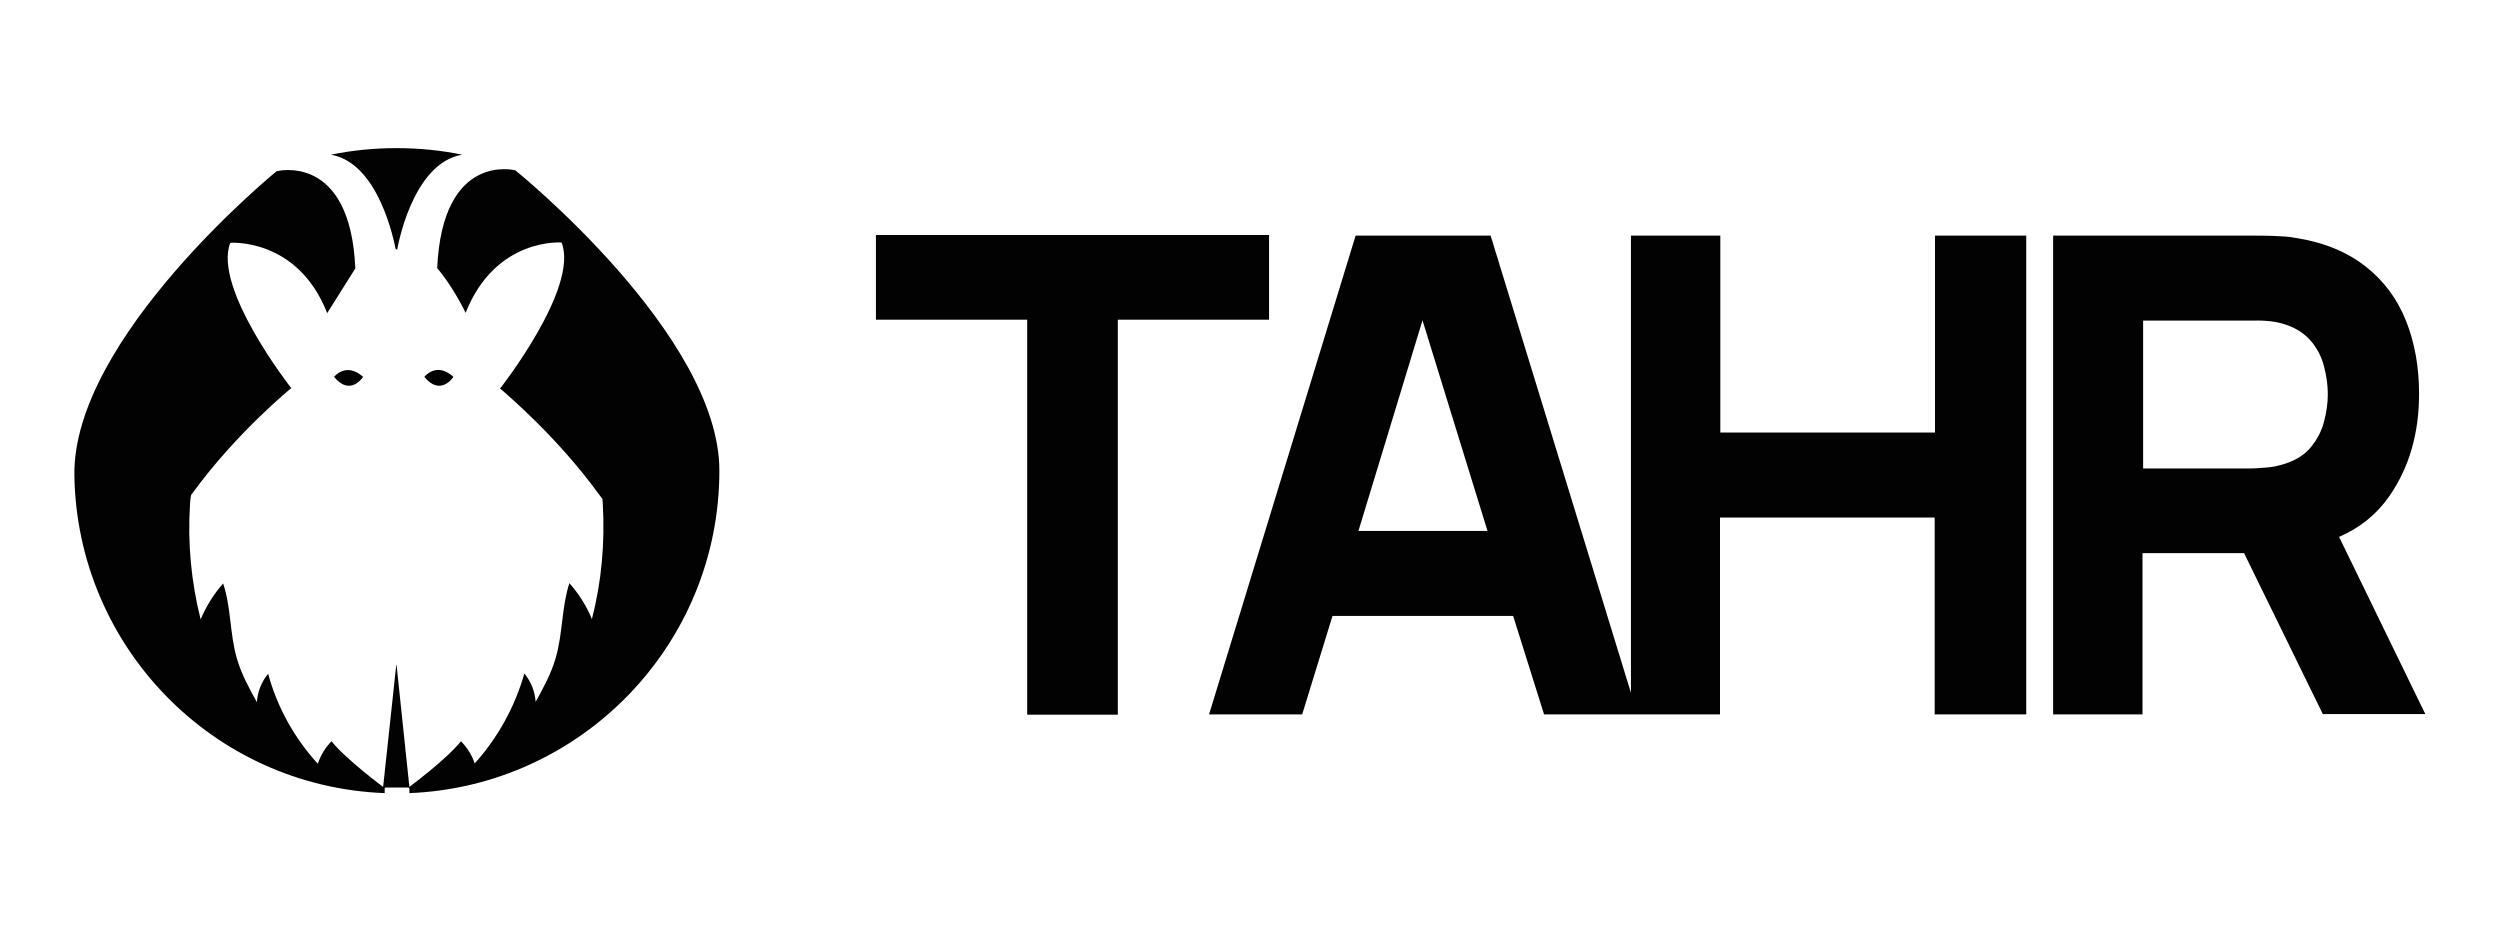
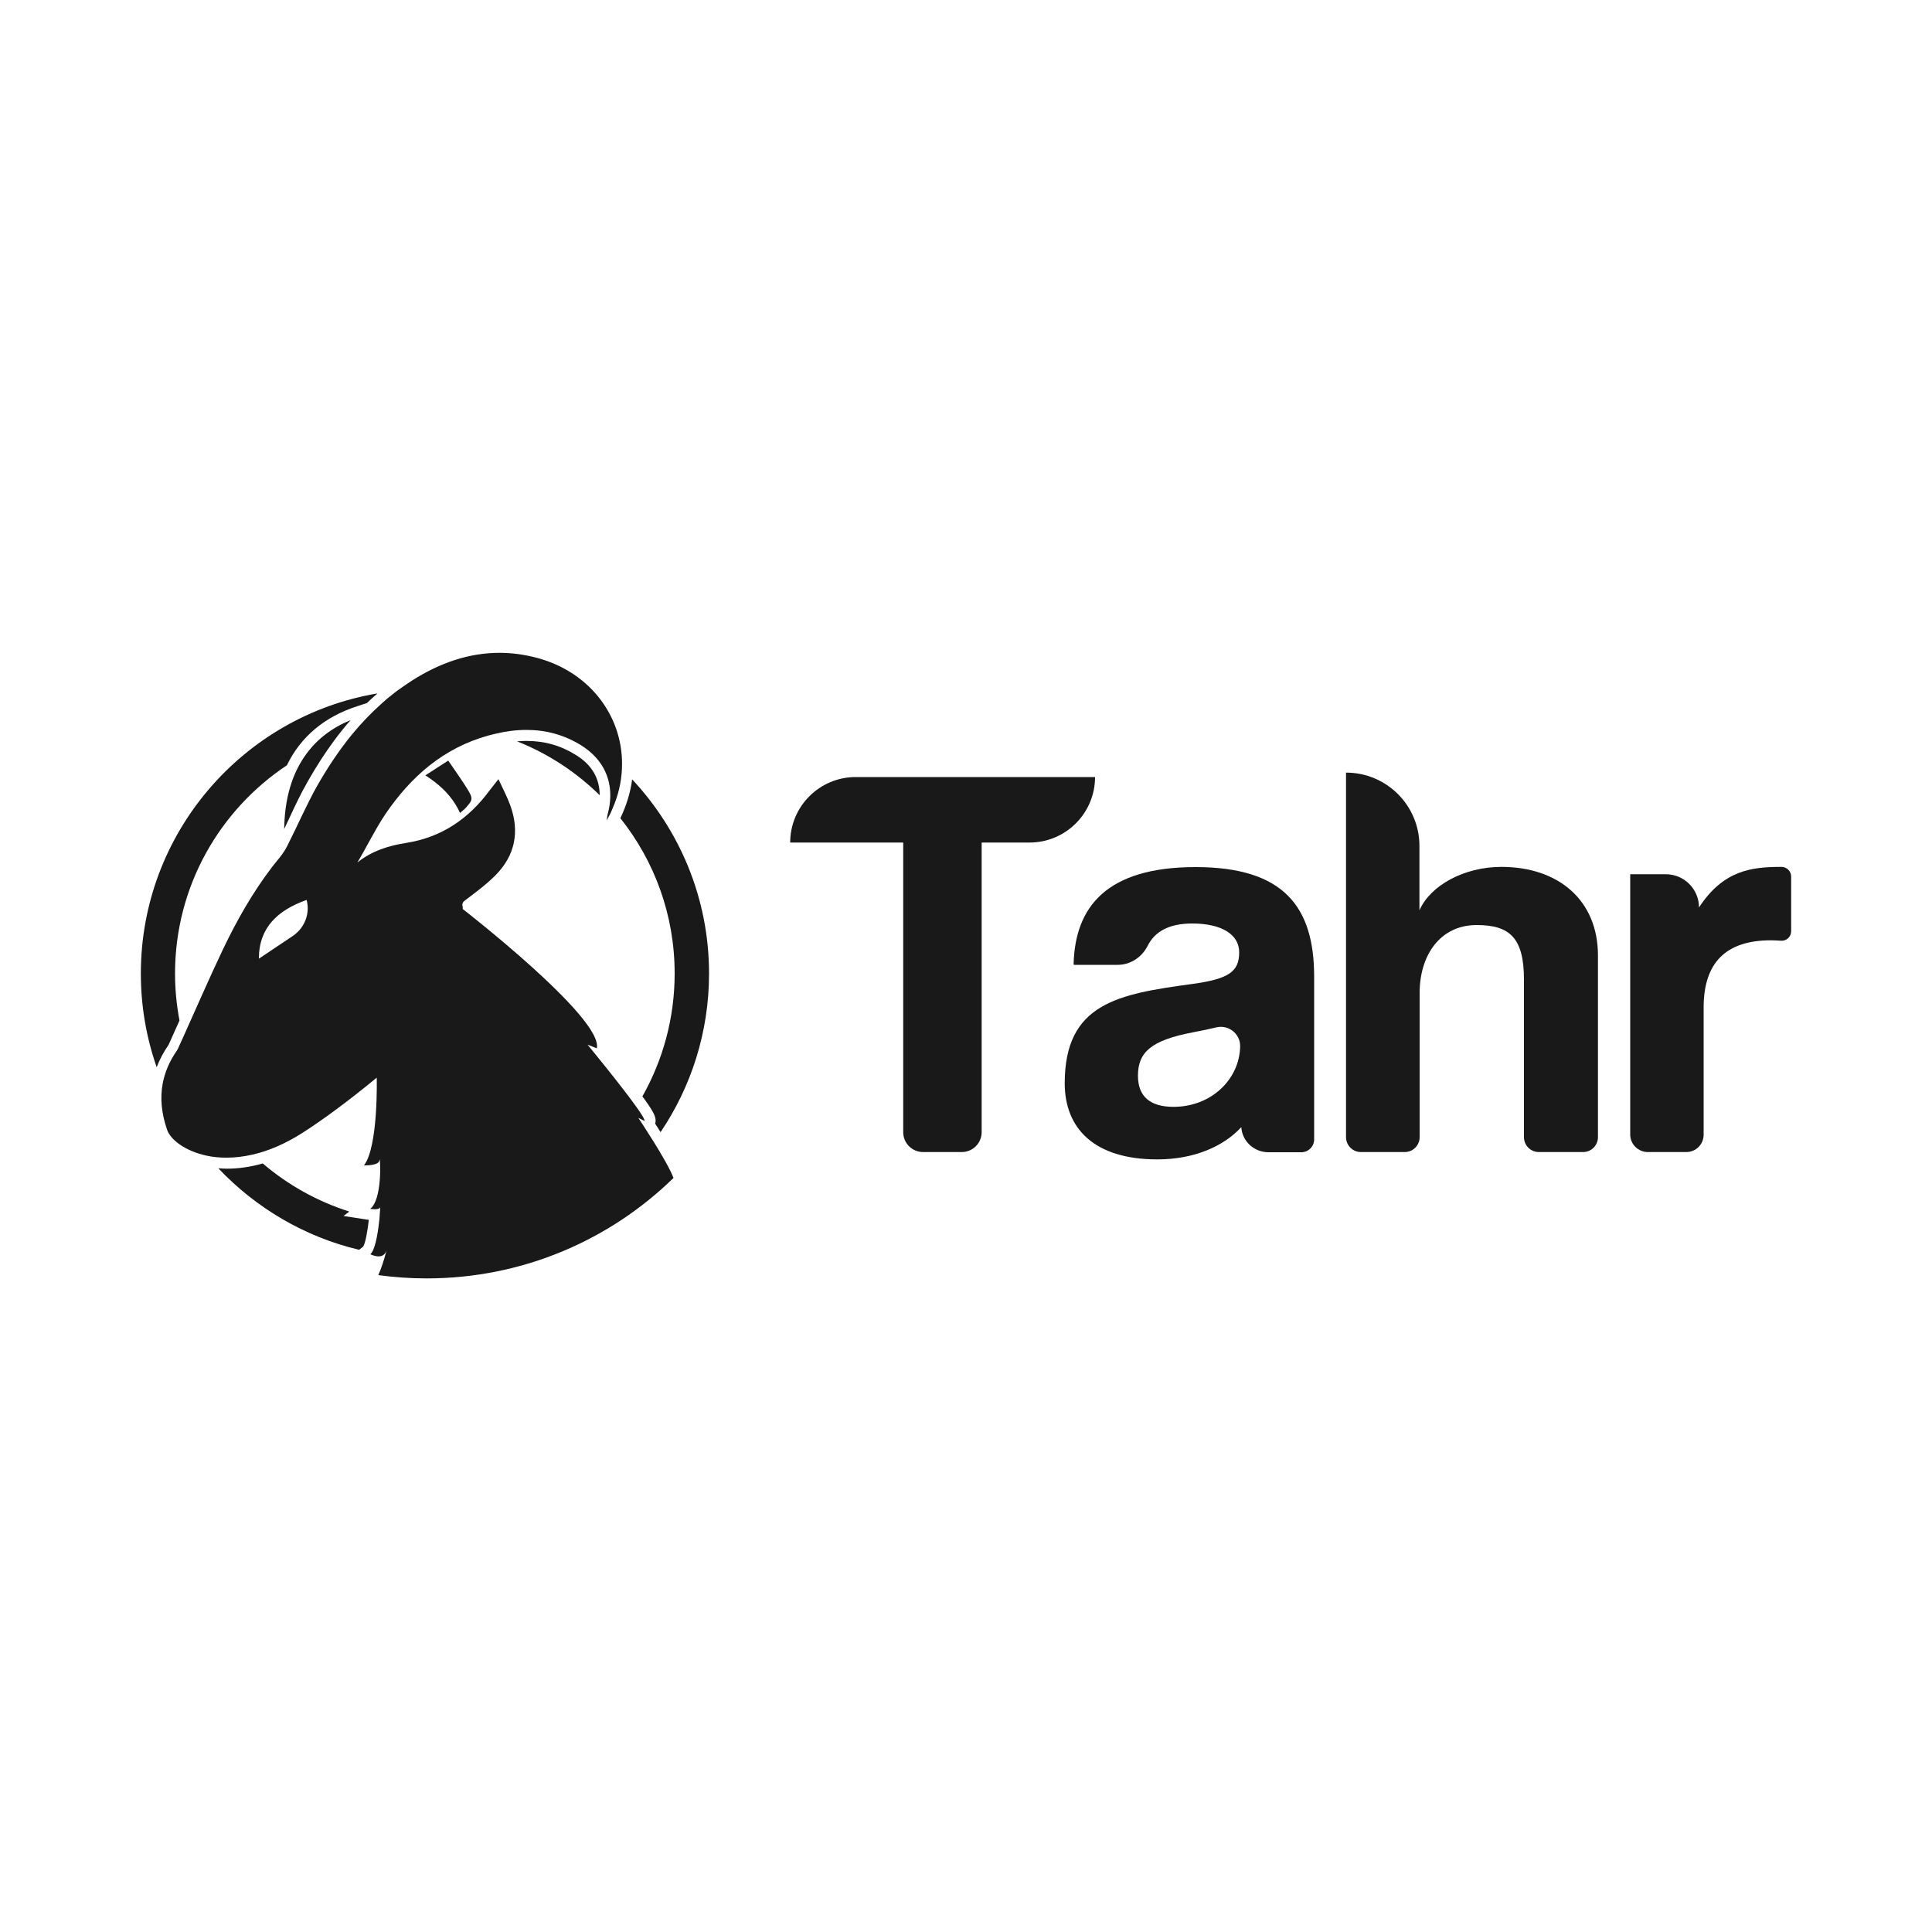
- <svg xmlns="http://www.w3.org/2000/svg" version="1.1" id="Camada_1" x="0px" y="0px" viewBox="0 0 800 300" enable-background="new 0 0 800 300" xml:space="preserve">
+ <svg xmlns="http://www.w3.org/2000/svg" version="1.1" id="Camada_1" x="0px" y="0px" viewBox="0 0 1000 1000" enable-background="new 0 0 1000 1000" xml:space="preserve">
  <g>
    <g>
-       <path fill="#020202" d="M105.9,49.5c6.8-1.4,13.8-2.1,21-2.1s14.2,0.7,21,2.1c-16.2,2.7-20.8,30.4-20.8,30.4    c-0.2-0.1-0.3-0.1-0.5-0.2C126.1,77.3,121.3,52.2,105.9,49.5z" />
      <g>
-         <path fill="#020202" d="M116.2,120.6c0,0-4.1,6.4-9.3,0C106.9,120.6,110.7,115.7,116.2,120.6z" />
-         <path fill="#020202" d="M135.8,120.6c0,0,3.8-5,9.3,0C145.1,120.6,141,127,135.8,120.6z" />
-         <path fill="#020202" d="M230.2,150.6c0,55.7-44.2,101-99.2,103.2v-1.4c0-0.3-0.3-0.4-0.6-0.4h-6.9c-0.3,0-0.4,0.1-0.4,0.4v1.4     c-55-2.1-98.4-46.9-99.3-101.6c-0.7-44.1,64.7-97.4,64.7-97.4s23.6-6.2,25.2,31.1l-9,14.3c-9.5-24.2-31-22.5-31-22.5     c-5.7,14.4,19.5,46.5,19.5,46.5s-17.3,14-31.6,33.6c-0.1,0.2-0.3,0.3-0.4,0.5c-0.3,1-0.3,2.1-0.4,3.2     c-0.8,12.3,0.4,24.8,3.4,36.7c1.8-4.2,4.2-8.1,7.2-11.5c2.6,7.7,2.1,16.2,4.4,24c1.4,4.9,3.9,9.5,6.4,14c0.2-3.3,1.5-6.6,3.6-9.1     c2.9,10.7,8.4,20.6,15.9,28.8c0.9-2.7,2.4-5.2,4.4-7.2c4.6,5.8,16.5,14.6,16.5,14.6l4.2-39h0.1l4.1,39c0,0,11.9-8.8,16.5-14.6     c2,2,3.5,4.4,4.4,7.1c7.4-8.2,12.9-18.2,15.9-28.8c2.1,2.6,3.4,5.8,3.6,9.1c2.5-4.5,5-9.1,6.4-14c2.3-7.8,1.9-16.3,4.4-24     c3,3.4,5.5,7.3,7.2,11.5c3.1-11.9,4.2-24.4,3.5-36.7c0-0.6-0.1-1.1-0.1-1.7l0,0c-0.4-0.5-0.8-1.1-1.2-1.6l0,0     c-13.3-18.3-29.3-31.8-31.6-33.8c0.1-0.2,0.2-0.2,0.2-0.2s25.2-32.1,19.5-46.5c0,0-21.1-1.7-30.7,22.5c0,0-3.9-8.2-9.1-14.3     c1.7-37.4,25-31.3,25-31.3S230.2,107.1,230.2,150.6z" />
+         <path fill="#19191A" d="M177.8,629.4l13.1,2c-0.6,5.3-1.7,11.9-2.9,13.8l-2.1,1.7c-28.3-6.7-53.5-21.7-72.9-42.2     c1.5,0.1,3,0.2,4.5,0.2c6,0,12.2-0.9,18.5-2.7c13,11.1,28.1,19.6,44.8,24.9L177.8,629.4z" />
+         <path fill="#19191A" d="M349.2,503.9c0-30.4-10.5-58.3-28.1-80.4c3.1-6.5,5.2-13.2,6.1-20.1C351.8,429.7,367,465,367,503.9     c0,30.4-9.3,58.7-25.1,82.1c-1-1.6-1.9-3.1-2.8-4.4l0.1-0.3c0.6-2.7-0.5-5.2-5.3-11.9c-0.4-0.6-0.9-1.2-1.4-1.9     C343.1,548.7,349.2,527,349.2,503.9z" />
      </g>
+       <path fill="#19191A" d="M310.4,411.6c-12.2-12-26.7-21.5-42.8-27.9c1.7-0.1,3.3-0.2,4.9-0.2c9.4,0,17.8,2.4,25.6,7.3    C306.3,395.8,310.4,402.9,310.4,411.6z" />
+       <path fill="#19191A" d="M242.1,408.7c0.8,1.4,1.4,2.4,1.7,3.3c0.7,2.1-0.2,3.3-2.7,6.1c-0.8,0.9-1.8,1.6-3,2.7    c-0.4-0.8-0.7-1.5-1.1-2.3c-3.4-6.3-8.2-11.2-14.2-15.4c-0.8-0.6-1.6-1.1-2.4-1.6c-0.1-0.1-0.2-0.1-0.2-0.2    c0.6-0.4,1.1-0.7,1.7-1.1l0,0c3.3-2.1,6.4-4.2,10.1-6.5c0.4,0.6,0.8,1.2,1.2,1.7C236.3,400,239.4,404.3,242.1,408.7z" />
+       <path fill="#19191A" d="M338.3,590.9c-4.2-6.7-7.9-12.3-7.9-12.3l3.2,1.6c0.2-0.8-1.6-3.6-4.3-7.4c-8.2-11.5-25.2-32.1-25.2-32.1    l4.8,1.9c3.5-15.6-69.4-72.1-69.4-72.1v-1.2c-0.4-1-0.2-2.2,0.9-3c0,0,0.1-0.1,0.1-0.1c5.4-4.1,11-8.2,15.8-13    c10.3-10.3,12.8-22.7,7.8-36.4c-1.6-4.4-3.8-8.5-6.1-13.5c-1.8,2.3-3.2,4-4.5,5.7c-10.9,14.8-24.9,24.4-43.3,27.3    c-9,1.4-17.7,4.1-25.2,10.1c4.9-8.2,9.1-17,14.4-24.9c13.2-19.5,30.2-34.4,53.4-40.8c1.2-0.3,2.4-0.6,3.6-0.9    c5.4-1.3,10.8-2,16.1-2c9.8,0,19.4,2.4,28.5,8.1c11.4,7.2,16.4,18.2,14.5,31c-0.2,1.3-0.5,2.5-0.8,3.8c-0.3,1-0.4,2.1-0.7,4    c1.1-2,2.2-4,3-6.1c3-6.8,4.6-13.7,4.9-20.5c1.3-25.8-15.4-49.8-43.6-57.5c-6.7-1.8-13.3-2.7-19.7-2.7c-15.9,0-30.9,5.2-45.1,14.2    c-2.6,1.7-5.1,3.4-7.6,5.2c-0.9,0.7-1.8,1.3-2.6,2c-2,1.5-3.9,3.1-5.7,4.8c-2.7,2.4-5.3,4.9-7.8,7.5c-2.6,2.7-5,5.4-7.4,8.3    c-6.8,8.3-12.8,17.3-18.2,26.8c-5.6,9.9-10.1,20.5-15.3,30.7c-1.1,2.3-2.5,4.4-4.1,6.4c-0.2,0.3-0.5,0.7-0.8,1c0,0,0,0.1-0.1,0.1    c-0.9,1.2-1.9,2.3-2.8,3.5c-10.2,13.3-18.5,27.9-25.7,43c-7.2,15.1-13.8,30.4-20.7,45.7c-0.7,1.5-1.4,3.1-2.1,4.6    c-0.3,0.7-0.6,1.4-1,2c-3.9,5.6-6.3,11.3-7.4,17.2c-1.4,7.6-0.6,15.5,2.3,23.9c1.7,5,9.2,11,20.6,13.4c3.1,0.7,6.6,1,10.2,1    c4.2,0,8.7-0.5,13.5-1.6c7.9-1.8,16.6-5.4,25.7-11.2c10.6-6.8,23.3-16.1,38.5-28.6c0,0,0.9,35.6-6.6,45.4c0,0,0.2,0,0.6,0    c1.8,0,7.2-0.2,7.4-2.7c0-0.2,0-0.3,0.1-0.3c0.4,0,1.3,20.9-4.9,25.5c0,0,1.1,0.2,2.3,0.2c1.3,0,2.7-0.2,2.9-1.1    c0-0.1,0-0.1,0-0.1c0,0-0.1,2.6-0.4,6.2c-0.6,5.8-1.8,14-3.9,17.3c-0.3,0.4-0.5,0.7-0.8,1c0,0,2.2,1.1,4.3,1.1    c1.1,0,2.1-0.3,2.9-1.1c0.5-0.4,0.8-1.1,1.1-1.9c-0.1,0.3-0.2,1-0.5,2c-0.7,2.6-2.1,7.2-3.7,10.7c8.2,1.1,16.5,1.7,25,1.7    c49.7,0,94.8-19.8,127.8-52C346.9,605.2,342.4,597.5,338.3,590.9z M151.5,484.5c-5.9,4-11.9,7.9-17.5,11.7    c0-16.4,10.1-25.2,24.7-30.4C160.6,472.8,157.7,480.3,151.5,484.5z" />
+       <path fill="#19191A" d="M87.3,540.7c-2.6,3.8-4.7,7.7-6.2,11.7c-5.3-15.2-8.2-31.5-8.2-48.5c0-72.7,53-133.3,122.5-145    c-1.9,1.6-3.7,3.3-5.5,5l-4.9,1.6c-17.1,5.5-29.4,15.9-36.5,30.6c-34.9,23.2-57.9,62.8-57.9,107.8c0,8.3,0.8,16.4,2.3,24.3    c-1.7,3.8-3.4,7.6-5.1,11.4c-0.1,0.1-0.1,0.3-0.2,0.4C87.5,540.2,87.4,540.6,87.3,540.7z" />
+       <path fill="#19191A" d="M158.8,389.9c5.5-7.4,13-13.2,22.7-17.2c-3,3.4-5.8,6.9-8.6,10.7c-4.7,6.3-9.1,13.2-13.4,20.7    c-3.7,6.4-6.9,13.2-9.9,19.7c-0.8,1.8-1.7,3.5-2.5,5.3C147.3,413.5,151.1,400.2,158.8,389.9z" />
    </g>
    <g>
-       <path fill="#020202" d="M328.7,228.7V102.3h-48.4V75.2h125.8v27.1h-48.4v126.4H328.7z" />
-       <path fill="#020202" d="M619.2,75.4v63h-68.7v-63h-28.6v146.3L477,75.4h-43.2l-46.9,153.2h29.8l9.7-31.5h57.8l9.9,31.5h56.3v-63    h68.7v63h29.3V75.4H619.2z M434.7,169.9l20.5-67.4l20.8,67.4H434.7z" />
-       <path fill="#020202" d="M748.5,171.8c6.7-2.9,12-7.2,16-12.9c6.4-9.2,9.6-20.1,9.6-32.9c0-8.6-1.4-16.4-4.2-23.4    s-7.1-12.8-13-17.4s-13.3-7.7-22.5-9.1c-2-0.4-4.2-0.5-6.8-0.6c-2.5-0.1-4.5-0.1-6-0.1H657v153.2h28.6V177h32.5l25.2,51.5h32.8    L748.5,171.8z M685.8,102.6h34.6c1.5,0,3.1-0.1,4.9,0.1c1.8,0.1,3.4,0.4,4.9,0.8c3.9,1.1,6.9,2.9,9.1,5.4s3.6,5.3,4.4,8.4    c0.8,3.1,1.2,6,1.2,8.8s-0.4,5.7-1.2,8.8c-0.8,3.1-2.3,5.9-4.4,8.4c-2.1,2.5-5.2,4.3-9.1,5.4c-1.5,0.4-3.1,0.8-4.9,0.9    c-1.7,0.1-3.4,0.3-4.9,0.3h-34.6V102.6z" />
+       <path fill="#19191A" d="M467.5,586V436.1H409v0c0-18.7,15.2-33.9,33.9-33.9h123.9v0c0,18.7-15.2,33.9-33.9,33.9h-24.8V586    c0,5.7-4.6,10.3-10.3,10.3h-20C472.1,596.3,467.5,591.7,467.5,586z" />
+       <path fill="#19191A" d="M642.5,583.4L642.5,583.4c-9.1,9.9-24.3,16.7-43.5,16.7c-32.7,0-47.9-16.1-47.9-39.4    c0-41.5,27.8-46.2,66-51.4c19-2.6,24.3-6.4,24.3-16.4c0-9.4-9.4-14.9-24.3-14.9c-12.4,0-19.5,4.4-23.1,11.6    c-3,5.9-8.9,9.8-15.5,9.8H556c-0.1,0-0.3-0.1-0.3-0.3c0.7-29.7,17.1-50.3,63.1-50.3c45.6,0,61.4,20.5,61.4,56.7v84.3    c0,3.6-3,6.6-6.6,6.6h-17.3C649.1,596.3,642.9,590.7,642.5,583.4z M641.9,541.6c0.1-6.6-6.1-11.4-12.5-9.8    c-3.2,0.8-7.1,1.6-11.8,2.5c-21.6,4.1-28.6,10.2-28.6,22.5c0,10.8,6.4,16.1,18.4,16.1C627,572.9,641.6,558.6,641.9,541.6    L641.9,541.6z" />
+       <path fill="#19191A" d="M796.5,596.3c-4.2,0-7.7-3.4-7.7-7.7v-81.5c0-21.6-7.3-28.3-24.5-28.3c-19,0-29.5,15.8-29.5,35.1v74.7    c0,4.2-3.4,7.7-7.7,7.7h-22.7c-4.2,0-7.7-3.4-7.7-7.7V399.9h0c21,0,38,17,38,38v33.3c5.6-12.9,23.1-22.5,42.4-22.5    c29.5,0,50,17.2,50,45.9v94c0,4.2-3.4,7.7-7.7,7.7H796.5z" />
+       <path fill="#19191A" d="M843.8,587.3V452.5h18.4c9.5,0,17.2,7.7,17.2,17.2l0,0c12.6-19.3,27.2-21,42.7-21l0,0c2.7,0,5,2.2,5,5V482    c0,2.9-2.5,5.2-5.4,4.9c-1.7-0.1-3.4-0.2-5.1-0.2c-23.4,0-34.8,11.7-34.8,34.8v65.8c0,5-4,9-9,9h-19.9    C847.9,596.3,843.8,592.2,843.8,587.3z" />
    </g>
  </g>
</svg>
